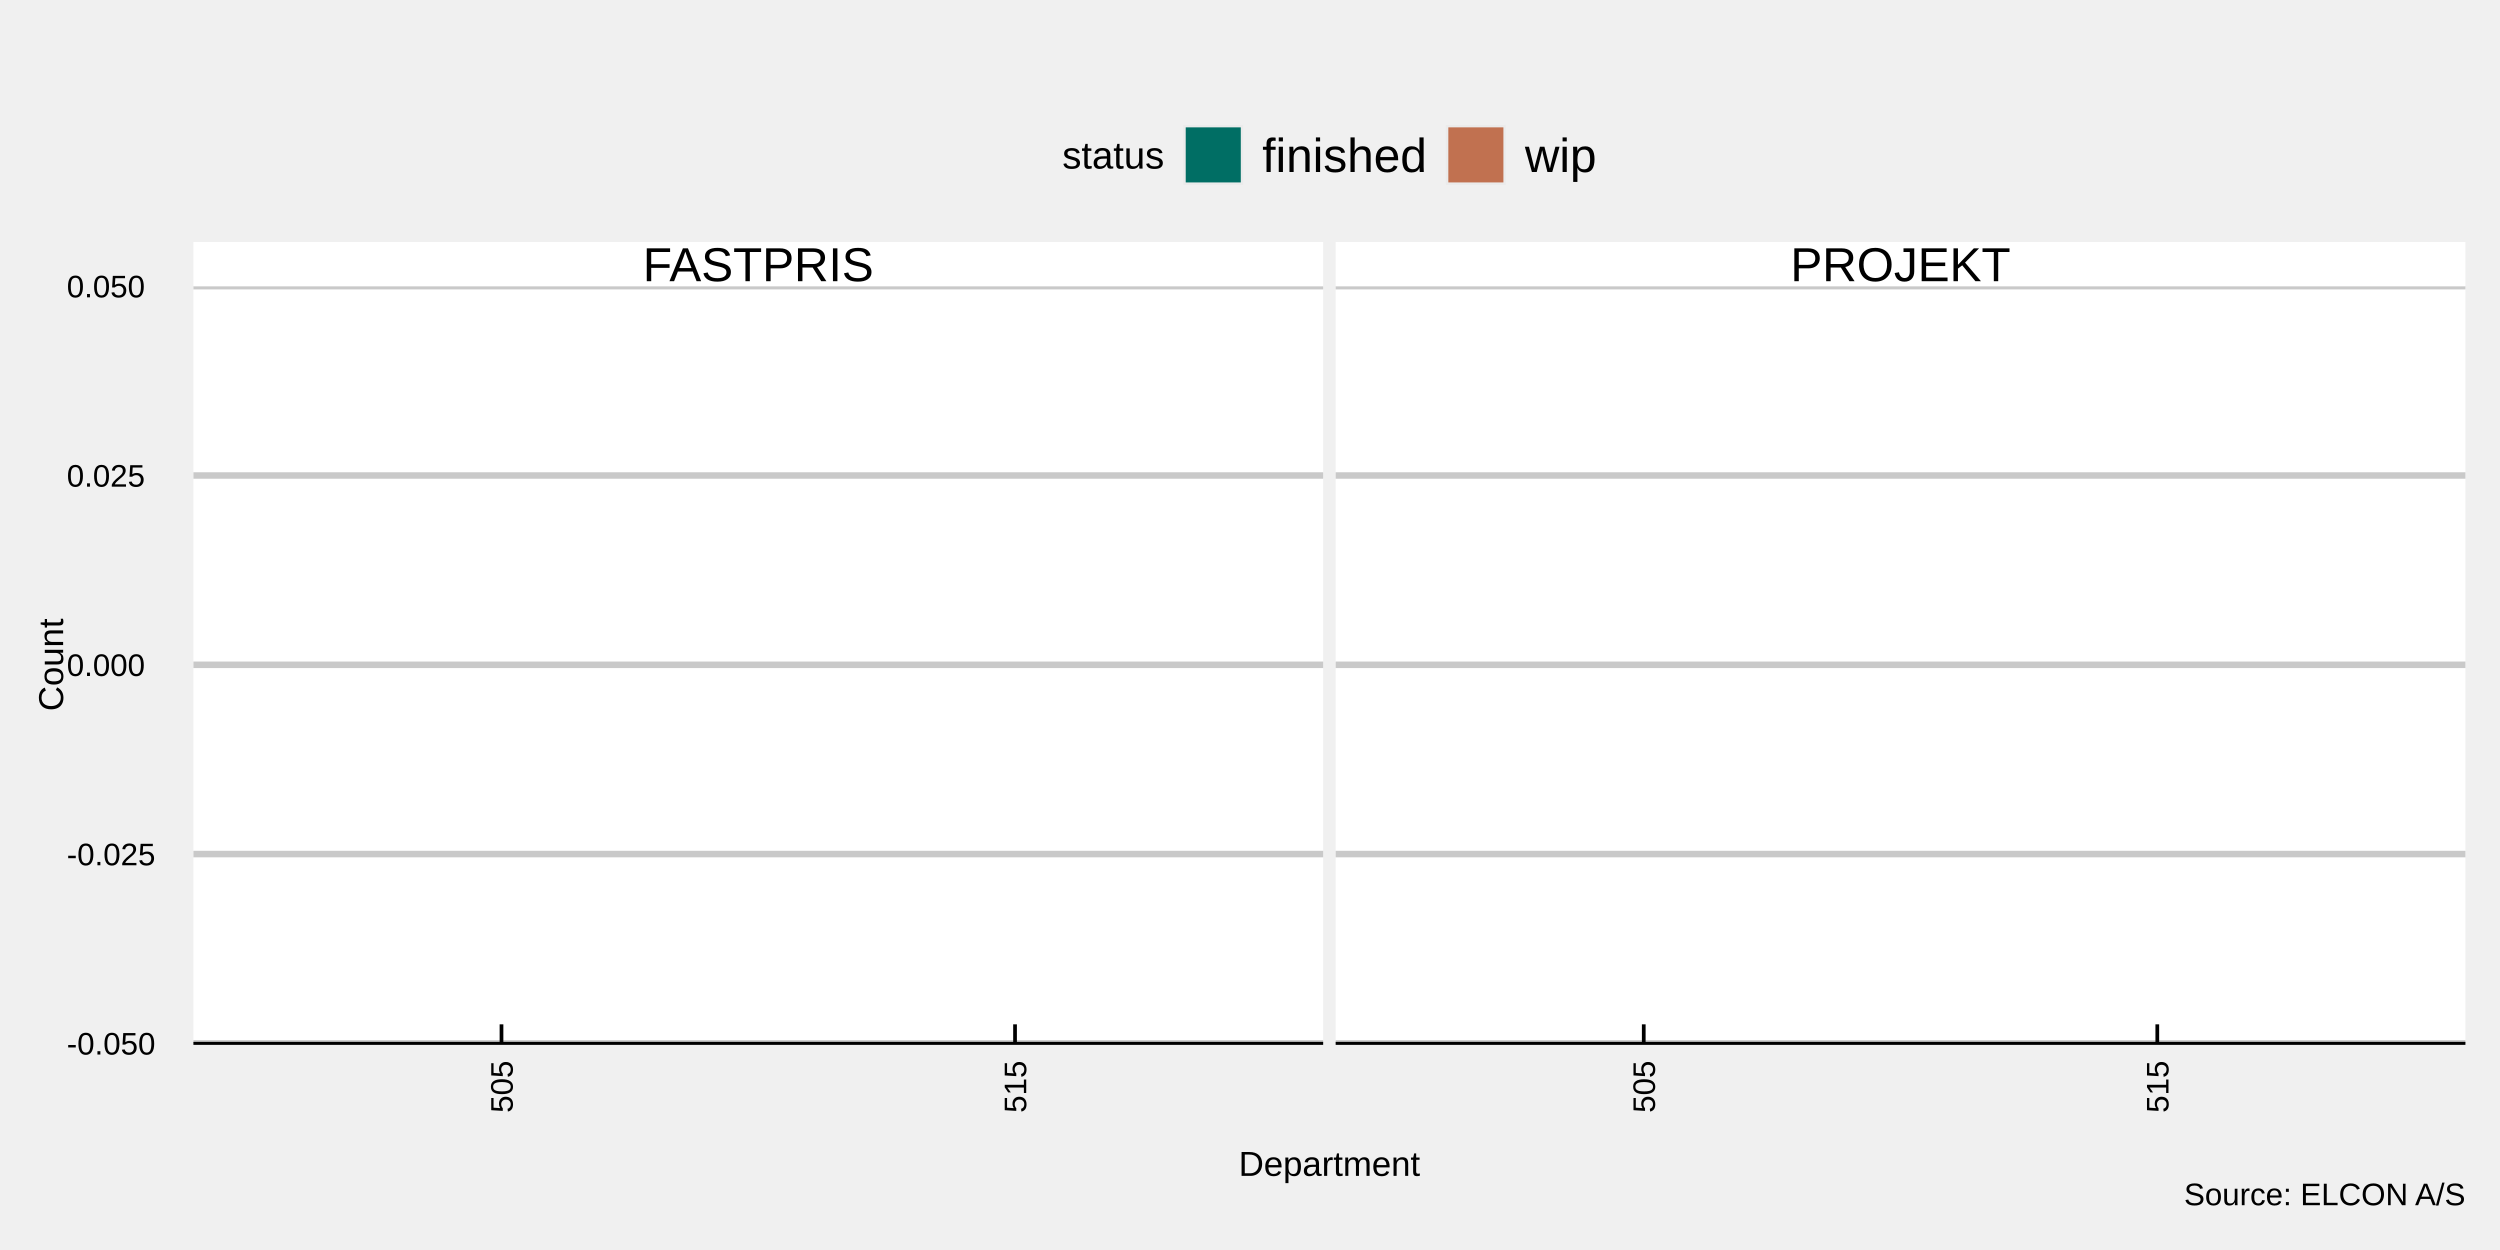
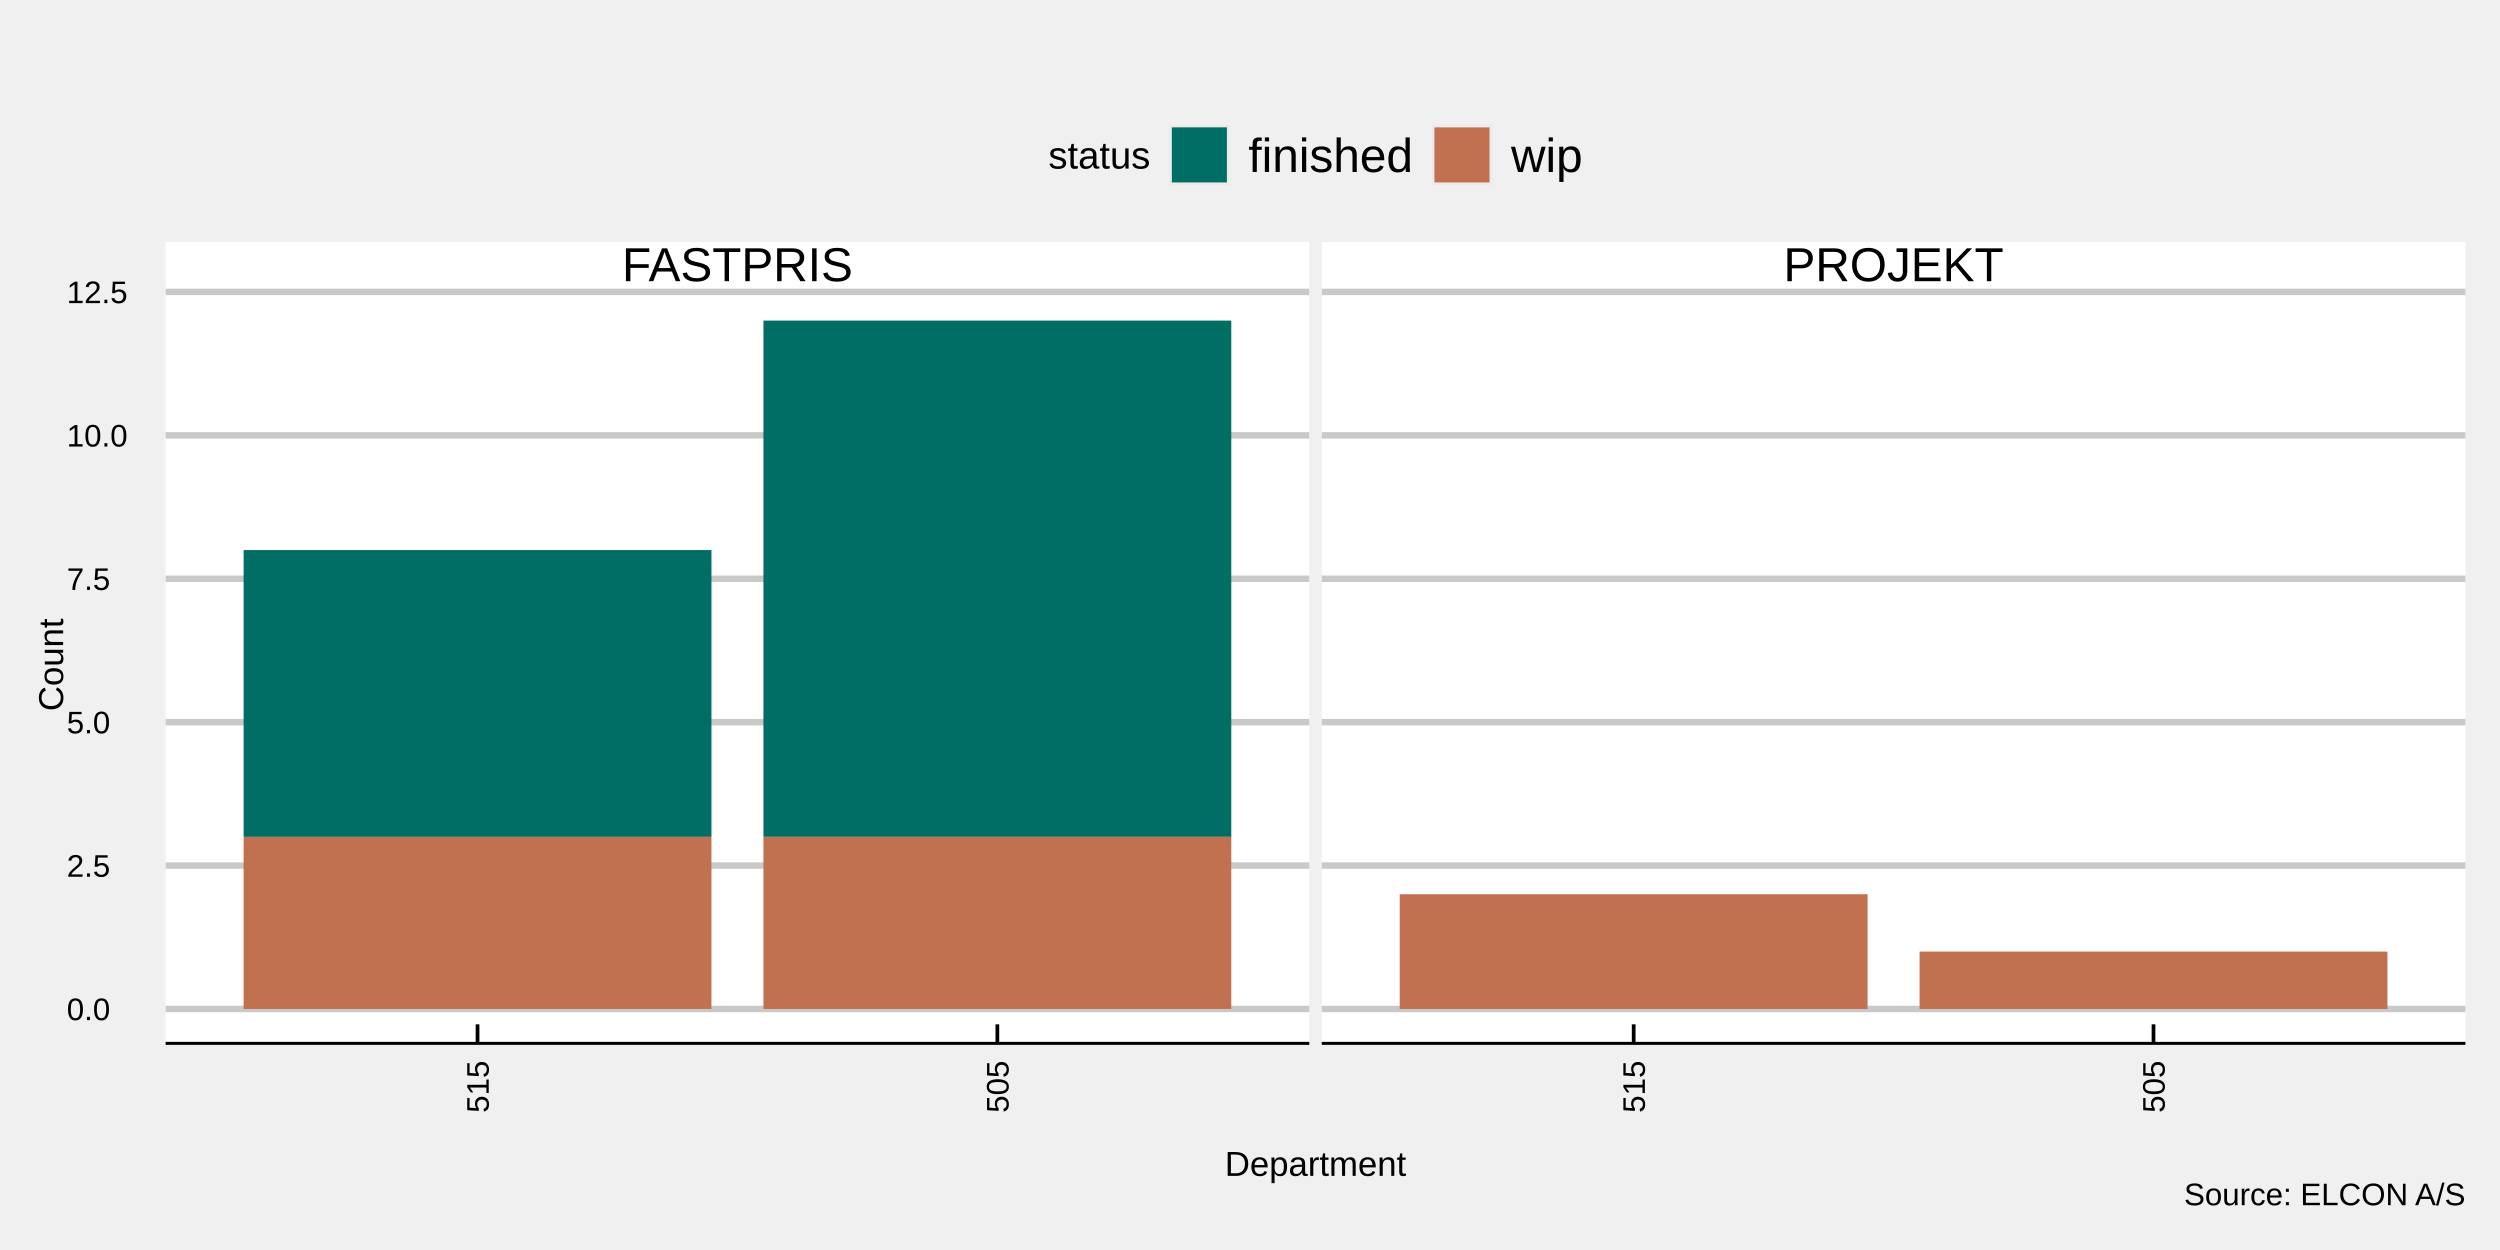
<svg xmlns="http://www.w3.org/2000/svg" class="svglite" width="720.00pt" height="360.00pt" viewBox="0 0 720.00 360.00">
  <defs>
    <style type="text/css">
    .svglite line, .svglite polyline, .svglite polygon, .svglite path, .svglite rect, .svglite circle {
      fill: none;
      stroke: #000000;
      stroke-linecap: round;
      stroke-linejoin: round;
      stroke-miterlimit: 10.00;
    }
    .svglite text {
      white-space: pre;
    }
  </style>
  </defs>
  <rect width="100%" height="100%" style="stroke: none; fill: none;" />
  <defs>
    <clipPath id="cpMC4wMHw3MjAuMDB8MC4wMHwzNjAuMDA=">
      <rect x="0.00" y="0.00" width="720.00" height="360.00" />
    </clipPath>
  </defs>
  <g clip-path="url(#cpMC4wMHw3MjAuMDB8MC4wMHwzNjAuMDA=)">
</g>
  <defs>
-     <clipPath id="cpNTUuNzB8MzgxLjA3fDgyLjQyfDMwMC40OQ==">
-       <rect x="55.70" y="82.42" width="325.37" height="218.07" />
+     <clipPath id="cpNDcuNzB8Mzc3LjA3fDgyLjQyfDMwMC40OQ==">
+       <rect x="47.70" y="82.42" width="329.37" height="218.07" />
    </clipPath>
  </defs>
-   <g clip-path="url(#cpNTUuNzB8MzgxLjA3fDgyLjQyfDMwMC40OQ==)">
-     <rect x="55.70" y="82.42" width="325.37" height="218.07" style="stroke-width: 1.07; stroke: none; fill: #FFFFFF;" />
-     <polyline points="55.70,300.49 381.07,300.49 " style="stroke-width: 1.87; stroke: #C9C9C9; stroke-linecap: butt;" />
-     <polyline points="55.70,245.97 381.07,245.97 " style="stroke-width: 1.87; stroke: #C9C9C9; stroke-linecap: butt;" />
-     <polyline points="55.70,191.46 381.07,191.46 " style="stroke-width: 1.87; stroke: #C9C9C9; stroke-linecap: butt;" />
-     <polyline points="55.70,136.94 381.07,136.94 " style="stroke-width: 1.87; stroke: #C9C9C9; stroke-linecap: butt;" />
-     <polyline points="55.70,82.42 381.07,82.42 " style="stroke-width: 1.87; stroke: #C9C9C9; stroke-linecap: butt;" />
-     <rect x="77.88" y="191.46" width="133.11" height="0.00" style="stroke-width: 1.07; stroke: none; stroke-linecap: butt; stroke-linejoin: miter; fill: #006E64;" />
-     <rect x="77.88" y="191.46" width="133.11" height="0.00" style="stroke-width: 1.07; stroke: none; stroke-linecap: butt; stroke-linejoin: miter; fill: #C17150;" />
-     <rect x="225.78" y="191.46" width="133.11" height="0.00" style="stroke-width: 1.07; stroke: none; stroke-linecap: butt; stroke-linejoin: miter; fill: #006E64;" />
-     <rect x="225.78" y="191.46" width="133.11" height="0.00" style="stroke-width: 1.07; stroke: none; stroke-linecap: butt; stroke-linejoin: miter; fill: #C17150;" />
+   <g clip-path="url(#cpNDcuNzB8Mzc3LjA3fDgyLjQyfDMwMC40OQ==)">
+     <rect x="47.70" y="82.42" width="329.37" height="218.07" style="stroke-width: 1.07; stroke: none; fill: #FFFFFF;" />
+     <polyline points="47.70,290.58 377.07,290.58 " style="stroke-width: 1.87; stroke: #C9C9C9; stroke-linecap: butt;" />
+     <polyline points="47.70,249.28 377.07,249.28 " style="stroke-width: 1.87; stroke: #C9C9C9; stroke-linecap: butt;" />
+     <polyline points="47.70,207.98 377.07,207.98 " style="stroke-width: 1.87; stroke: #C9C9C9; stroke-linecap: butt;" />
+     <polyline points="47.70,166.68 377.07,166.68 " style="stroke-width: 1.87; stroke: #C9C9C9; stroke-linecap: butt;" />
+     <polyline points="47.70,125.38 377.07,125.38 " style="stroke-width: 1.87; stroke: #C9C9C9; stroke-linecap: butt;" />
+     <polyline points="47.70,84.07 377.07,84.07 " style="stroke-width: 1.87; stroke: #C9C9C9; stroke-linecap: butt;" />
+     <rect x="219.87" y="92.33" width="134.74" height="148.68" style="stroke-width: 1.07; stroke: none; stroke-linecap: butt; stroke-linejoin: miter; fill: #006E64;" />
+     <rect x="70.16" y="158.42" width="134.74" height="82.60" style="stroke-width: 1.07; stroke: none; stroke-linecap: butt; stroke-linejoin: miter; fill: #006E64;" />
+     <rect x="219.87" y="241.02" width="134.74" height="49.56" style="stroke-width: 1.07; stroke: none; stroke-linecap: butt; stroke-linejoin: miter; fill: #C17150;" />
+     <rect x="70.16" y="241.02" width="134.74" height="49.56" style="stroke-width: 1.07; stroke: none; stroke-linecap: butt; stroke-linejoin: miter; fill: #C17150;" />
  </g>
  <g clip-path="url(#cpMC4wMHw3MjAuMDB8MC4wMHwzNjAuMDA=)">
</g>
  <defs>
-     <clipPath id="cpMzg0LjY3fDcxMC4wNHw4Mi40MnwzMDAuNDk=">
-       <rect x="384.67" y="82.42" width="325.37" height="218.07" />
+     <clipPath id="cpMzgwLjY3fDcxMC4wNHw4Mi40MnwzMDAuNDk=">
+       <rect x="380.67" y="82.42" width="329.37" height="218.07" />
    </clipPath>
  </defs>
-   <g clip-path="url(#cpMzg0LjY3fDcxMC4wNHw4Mi40MnwzMDAuNDk=)">
-     <rect x="384.67" y="82.42" width="325.37" height="218.07" style="stroke-width: 1.07; stroke: none; fill: #FFFFFF;" />
-     <polyline points="384.67,300.49 710.04,300.49 " style="stroke-width: 1.87; stroke: #C9C9C9; stroke-linecap: butt;" />
-     <polyline points="384.67,245.97 710.04,245.97 " style="stroke-width: 1.87; stroke: #C9C9C9; stroke-linecap: butt;" />
-     <polyline points="384.67,191.46 710.04,191.46 " style="stroke-width: 1.87; stroke: #C9C9C9; stroke-linecap: butt;" />
-     <polyline points="384.67,136.94 710.04,136.94 " style="stroke-width: 1.87; stroke: #C9C9C9; stroke-linecap: butt;" />
-     <polyline points="384.67,82.42 710.04,82.42 " style="stroke-width: 1.87; stroke: #C9C9C9; stroke-linecap: butt;" />
-     <rect x="406.85" y="191.46" width="133.11" height="0.00" style="stroke-width: 1.07; stroke: none; stroke-linecap: butt; stroke-linejoin: miter; fill: #006E64;" />
-     <rect x="406.85" y="191.46" width="133.11" height="0.00" style="stroke-width: 1.07; stroke: none; stroke-linecap: butt; stroke-linejoin: miter; fill: #C17150;" />
-     <rect x="554.75" y="191.46" width="133.11" height="0.00" style="stroke-width: 1.07; stroke: none; stroke-linecap: butt; stroke-linejoin: miter; fill: #006E64;" />
-     <rect x="554.75" y="191.46" width="133.11" height="0.00" style="stroke-width: 1.07; stroke: none; stroke-linecap: butt; stroke-linejoin: miter; fill: #C17150;" />
+   <g clip-path="url(#cpMzgwLjY3fDcxMC4wNHw4Mi40MnwzMDAuNDk=)">
+     <rect x="380.67" y="82.42" width="329.37" height="218.07" style="stroke-width: 1.07; stroke: none; fill: #FFFFFF;" />
+     <polyline points="380.67,290.58 710.04,290.58 " style="stroke-width: 1.87; stroke: #C9C9C9; stroke-linecap: butt;" />
+     <polyline points="380.67,249.28 710.04,249.28 " style="stroke-width: 1.87; stroke: #C9C9C9; stroke-linecap: butt;" />
+     <polyline points="380.67,207.98 710.04,207.98 " style="stroke-width: 1.87; stroke: #C9C9C9; stroke-linecap: butt;" />
+     <polyline points="380.67,166.68 710.04,166.68 " style="stroke-width: 1.87; stroke: #C9C9C9; stroke-linecap: butt;" />
+     <polyline points="380.67,125.38 710.04,125.38 " style="stroke-width: 1.87; stroke: #C9C9C9; stroke-linecap: butt;" />
+     <polyline points="380.67,84.07 710.04,84.07 " style="stroke-width: 1.87; stroke: #C9C9C9; stroke-linecap: butt;" />
+     <rect x="403.12" y="257.54" width="134.74" height="33.04" style="stroke-width: 1.07; stroke: none; stroke-linecap: butt; stroke-linejoin: miter; fill: #C17150;" />
+     <rect x="552.84" y="274.06" width="134.74" height="16.52" style="stroke-width: 1.07; stroke: none; stroke-linecap: butt; stroke-linejoin: miter; fill: #C17150;" />
+     <rect x="552.84" y="274.06" width="134.74" height="0.00" style="stroke-width: 1.07; stroke: none; stroke-linecap: butt; stroke-linejoin: miter; fill: #006E64;" />
+     <rect x="403.12" y="257.54" width="134.74" height="0.00" style="stroke-width: 1.07; stroke: none; stroke-linecap: butt; stroke-linejoin: miter; fill: #006E64;" />
  </g>
  <g clip-path="url(#cpMC4wMHw3MjAuMDB8MC4wMHwzNjAuMDA=)">
</g>
  <defs>
-     <clipPath id="cpNTUuNzB8MzgxLjA3fDY5LjY5fDgyLjQy">
-       <rect x="55.70" y="69.69" width="325.37" height="12.74" />
+     <clipPath id="cpNDcuNzB8Mzc3LjA3fDY5LjY5fDgyLjQy">
+       <rect x="47.70" y="69.69" width="329.37" height="12.74" />
    </clipPath>
  </defs>
-   <g clip-path="url(#cpNTUuNzB8MzgxLjA3fDY5LjY5fDgyLjQy)">
-     <rect x="55.70" y="69.69" width="325.37" height="12.74" style="stroke-width: 1.07; stroke: none; fill: #FFFFFF;" />
-     <text x="218.38" y="80.98" text-anchor="middle" style="font-size: 13.75px; font-family: &quot;Arial&quot;;" textLength="66.49px" lengthAdjust="spacingAndGlyphs">FASTPRIS</text>
+   <g clip-path="url(#cpNDcuNzB8Mzc3LjA3fDY5LjY5fDgyLjQy)">
+     <rect x="47.70" y="69.69" width="329.37" height="12.74" style="stroke-width: 1.07; stroke: none; fill: #FFFFFF;" />
+     <text x="212.38" y="80.98" text-anchor="middle" style="font-size: 13.75px; font-family: &quot;Arial&quot;;" textLength="66.49px" lengthAdjust="spacingAndGlyphs">FASTPRIS</text>
  </g>
  <g clip-path="url(#cpMC4wMHw3MjAuMDB8MC4wMHwzNjAuMDA=)">
</g>
  <defs>
-     <clipPath id="cpMzg0LjY3fDcxMC4wNHw2OS42OXw4Mi40Mg==">
-       <rect x="384.67" y="69.69" width="325.37" height="12.74" />
+     <clipPath id="cpMzgwLjY3fDcxMC4wNHw2OS42OXw4Mi40Mg==">
+       <rect x="380.67" y="69.69" width="329.37" height="12.74" />
    </clipPath>
  </defs>
-   <g clip-path="url(#cpMzg0LjY3fDcxMC4wNHw2OS42OXw4Mi40Mg==)">
-     <rect x="384.67" y="69.69" width="325.37" height="12.74" style="stroke-width: 1.07; stroke: none; fill: #FFFFFF;" />
-     <text x="547.35" y="80.98" text-anchor="middle" style="font-size: 13.75px; font-family: &quot;Arial&quot;;" textLength="63.42px" lengthAdjust="spacingAndGlyphs">PROJEKT</text>
+   <g clip-path="url(#cpMzgwLjY3fDcxMC4wNHw2OS42OXw4Mi40Mg==)">
+     <rect x="380.67" y="69.69" width="329.37" height="12.74" style="stroke-width: 1.07; stroke: none; fill: #FFFFFF;" />
+     <text x="545.35" y="80.98" text-anchor="middle" style="font-size: 13.75px; font-family: &quot;Arial&quot;;" textLength="63.42px" lengthAdjust="spacingAndGlyphs">PROJEKT</text>
  </g>
  <g clip-path="url(#cpMC4wMHw3MjAuMDB8MC4wMHwzNjAuMDA=)">
-     <polyline points="55.70,300.49 381.07,300.49 " style="stroke-width: 0.85; stroke-linecap: butt;" />
-     <polyline points="144.43,295.01 144.43,300.49 " style="stroke-width: 1.07; stroke-linecap: butt;" />
-     <polyline points="292.33,295.01 292.33,300.49 " style="stroke-width: 1.07; stroke-linecap: butt;" />
-     <text transform="translate(147.66,305.47) rotate(-90)" text-anchor="end" style="font-size: 9.00px; font-family: &quot;Arial&quot;;" textLength="15.01px" lengthAdjust="spacingAndGlyphs">505</text>
-     <text transform="translate(295.55,305.47) rotate(-90)" text-anchor="end" style="font-size: 9.00px; font-family: &quot;Arial&quot;;" textLength="15.01px" lengthAdjust="spacingAndGlyphs">515</text>
-     <polyline points="384.67,300.49 710.04,300.49 " style="stroke-width: 0.85; stroke-linecap: butt;" />
-     <polyline points="473.40,295.01 473.40,300.49 " style="stroke-width: 1.07; stroke-linecap: butt;" />
-     <polyline points="621.30,295.01 621.30,300.49 " style="stroke-width: 1.07; stroke-linecap: butt;" />
-     <text transform="translate(476.63,305.47) rotate(-90)" text-anchor="end" style="font-size: 9.00px; font-family: &quot;Arial&quot;;" textLength="15.01px" lengthAdjust="spacingAndGlyphs">505</text>
-     <text transform="translate(624.52,305.47) rotate(-90)" text-anchor="end" style="font-size: 9.00px; font-family: &quot;Arial&quot;;" textLength="15.01px" lengthAdjust="spacingAndGlyphs">515</text>
-     <text x="19.23" y="303.71" style="font-size: 9.00px; font-family: &quot;Arial&quot;;" textLength="25.51px" lengthAdjust="spacingAndGlyphs">-0.050</text>
-     <text x="19.23" y="249.20" style="font-size: 9.00px; font-family: &quot;Arial&quot;;" textLength="25.51px" lengthAdjust="spacingAndGlyphs">-0.025</text>
-     <text x="19.23" y="194.68" style="font-size: 9.00px; font-family: &quot;Arial&quot;;" textLength="22.51px" lengthAdjust="spacingAndGlyphs">0.000</text>
-     <text x="19.23" y="140.16" style="font-size: 9.00px; font-family: &quot;Arial&quot;;" textLength="22.51px" lengthAdjust="spacingAndGlyphs">0.025</text>
-     <text x="19.23" y="85.64" style="font-size: 9.00px; font-family: &quot;Arial&quot;;" textLength="22.51px" lengthAdjust="spacingAndGlyphs">0.050</text>
-     <text x="382.87" y="338.66" text-anchor="middle" style="font-size: 10.00px; font-family: &quot;Arial&quot;;" textLength="52.27px" lengthAdjust="spacingAndGlyphs">Department</text>
+     <polyline points="47.70,300.49 377.07,300.49 " style="stroke-width: 0.85; stroke-linecap: butt;" />
+     <polyline points="137.53,295.01 137.53,300.49 " style="stroke-width: 1.07; stroke-linecap: butt;" />
+     <polyline points="287.24,295.01 287.24,300.49 " style="stroke-width: 1.07; stroke-linecap: butt;" />
+     <text transform="translate(140.75,305.47) rotate(-90)" text-anchor="end" style="font-size: 9.00px; font-family: &quot;Arial&quot;;" textLength="15.01px" lengthAdjust="spacingAndGlyphs">515</text>
+     <text transform="translate(290.46,305.47) rotate(-90)" text-anchor="end" style="font-size: 9.00px; font-family: &quot;Arial&quot;;" textLength="15.01px" lengthAdjust="spacingAndGlyphs">505</text>
+     <polyline points="380.67,300.49 710.04,300.49 " style="stroke-width: 0.85; stroke-linecap: butt;" />
+     <polyline points="470.50,295.01 470.50,300.49 " style="stroke-width: 1.07; stroke-linecap: butt;" />
+     <polyline points="620.21,295.01 620.21,300.49 " style="stroke-width: 1.07; stroke-linecap: butt;" />
+     <text transform="translate(473.72,305.47) rotate(-90)" text-anchor="end" style="font-size: 9.00px; font-family: &quot;Arial&quot;;" textLength="15.01px" lengthAdjust="spacingAndGlyphs">515</text>
+     <text transform="translate(623.43,305.47) rotate(-90)" text-anchor="end" style="font-size: 9.00px; font-family: &quot;Arial&quot;;" textLength="15.01px" lengthAdjust="spacingAndGlyphs">505</text>
+     <text x="19.23" y="293.80" style="font-size: 9.00px; font-family: &quot;Arial&quot;;" textLength="12.51px" lengthAdjust="spacingAndGlyphs">0.0</text>
+     <text x="19.23" y="252.50" style="font-size: 9.00px; font-family: &quot;Arial&quot;;" textLength="12.51px" lengthAdjust="spacingAndGlyphs">2.5</text>
+     <text x="19.23" y="211.20" style="font-size: 9.00px; font-family: &quot;Arial&quot;;" textLength="12.51px" lengthAdjust="spacingAndGlyphs">5.0</text>
+     <text x="19.23" y="169.90" style="font-size: 9.00px; font-family: &quot;Arial&quot;;" textLength="12.51px" lengthAdjust="spacingAndGlyphs">7.5</text>
+     <text x="19.23" y="128.60" style="font-size: 9.00px; font-family: &quot;Arial&quot;;" textLength="17.51px" lengthAdjust="spacingAndGlyphs">10.0</text>
+     <text x="19.23" y="87.30" style="font-size: 9.00px; font-family: &quot;Arial&quot;;" textLength="17.51px" lengthAdjust="spacingAndGlyphs">12.5</text>
+     <text x="378.87" y="338.66" text-anchor="middle" style="font-size: 10.00px; font-family: &quot;Arial&quot;;" textLength="52.27px" lengthAdjust="spacingAndGlyphs">Department</text>
    <text transform="translate(18.18,191.46) rotate(-90)" text-anchor="middle" style="font-size: 10.00px; font-family: &quot;Arial&quot;;" textLength="26.70px" lengthAdjust="spacingAndGlyphs">Count</text>
-     <text x="305.94" y="48.55" style="font-size: 11.00px; font-family: &quot;Arial&quot;;" textLength="29.36px" lengthAdjust="spacingAndGlyphs">status</text>
-     <rect x="340.78" y="35.97" width="17.28" height="17.28" style="stroke-width: 1.07; stroke: none; fill: #EBEBEB;" />
-     <rect x="341.49" y="36.68" width="15.86" height="15.86" style="stroke-width: 1.07; stroke: none; stroke-linecap: butt; stroke-linejoin: miter; fill: #006E64;" />
-     <rect x="416.41" y="35.97" width="17.28" height="17.28" style="stroke-width: 1.07; stroke: none; fill: #EBEBEB;" />
-     <rect x="417.12" y="36.68" width="15.86" height="15.86" style="stroke-width: 1.07; stroke: none; stroke-linecap: butt; stroke-linejoin: miter; fill: #C17150;" />
-     <text x="363.54" y="49.53" style="font-size: 13.75px; font-family: &quot;Arial&quot;;" textLength="47.39px" lengthAdjust="spacingAndGlyphs">finished</text>
-     <text x="439.17" y="49.53" style="font-size: 13.75px; font-family: &quot;Arial&quot;;" textLength="20.63px" lengthAdjust="spacingAndGlyphs">wip</text>
+     <text x="301.94" y="48.55" style="font-size: 11.00px; font-family: &quot;Arial&quot;;" textLength="29.36px" lengthAdjust="spacingAndGlyphs">status</text>
+     <rect x="336.78" y="35.97" width="17.28" height="17.28" style="stroke-width: 1.07; stroke: none; fill: #EBEBEB;" />
+     <rect x="337.49" y="36.68" width="15.86" height="15.86" style="stroke-width: 1.07; stroke: none; stroke-linecap: butt; stroke-linejoin: miter; fill: #006E64;" />
+     <rect x="412.41" y="35.97" width="17.28" height="17.28" style="stroke-width: 1.07; stroke: none; fill: #EBEBEB;" />
+     <rect x="413.12" y="36.68" width="15.86" height="15.86" style="stroke-width: 1.07; stroke: none; stroke-linecap: butt; stroke-linejoin: miter; fill: #C17150;" />
+     <text x="359.54" y="49.53" style="font-size: 13.75px; font-family: &quot;Arial&quot;;" textLength="47.39px" lengthAdjust="spacingAndGlyphs">finished</text>
+     <text x="435.17" y="49.53" style="font-size: 13.75px; font-family: &quot;Arial&quot;;" textLength="20.63px" lengthAdjust="spacingAndGlyphs">wip</text>
    <text x="710.04" y="347.10" text-anchor="end" style="font-size: 9.00px; font-family: &quot;Arial&quot;;" textLength="81.03px" lengthAdjust="spacingAndGlyphs">Source: ELCON A/S</text>
  </g>
</svg>
